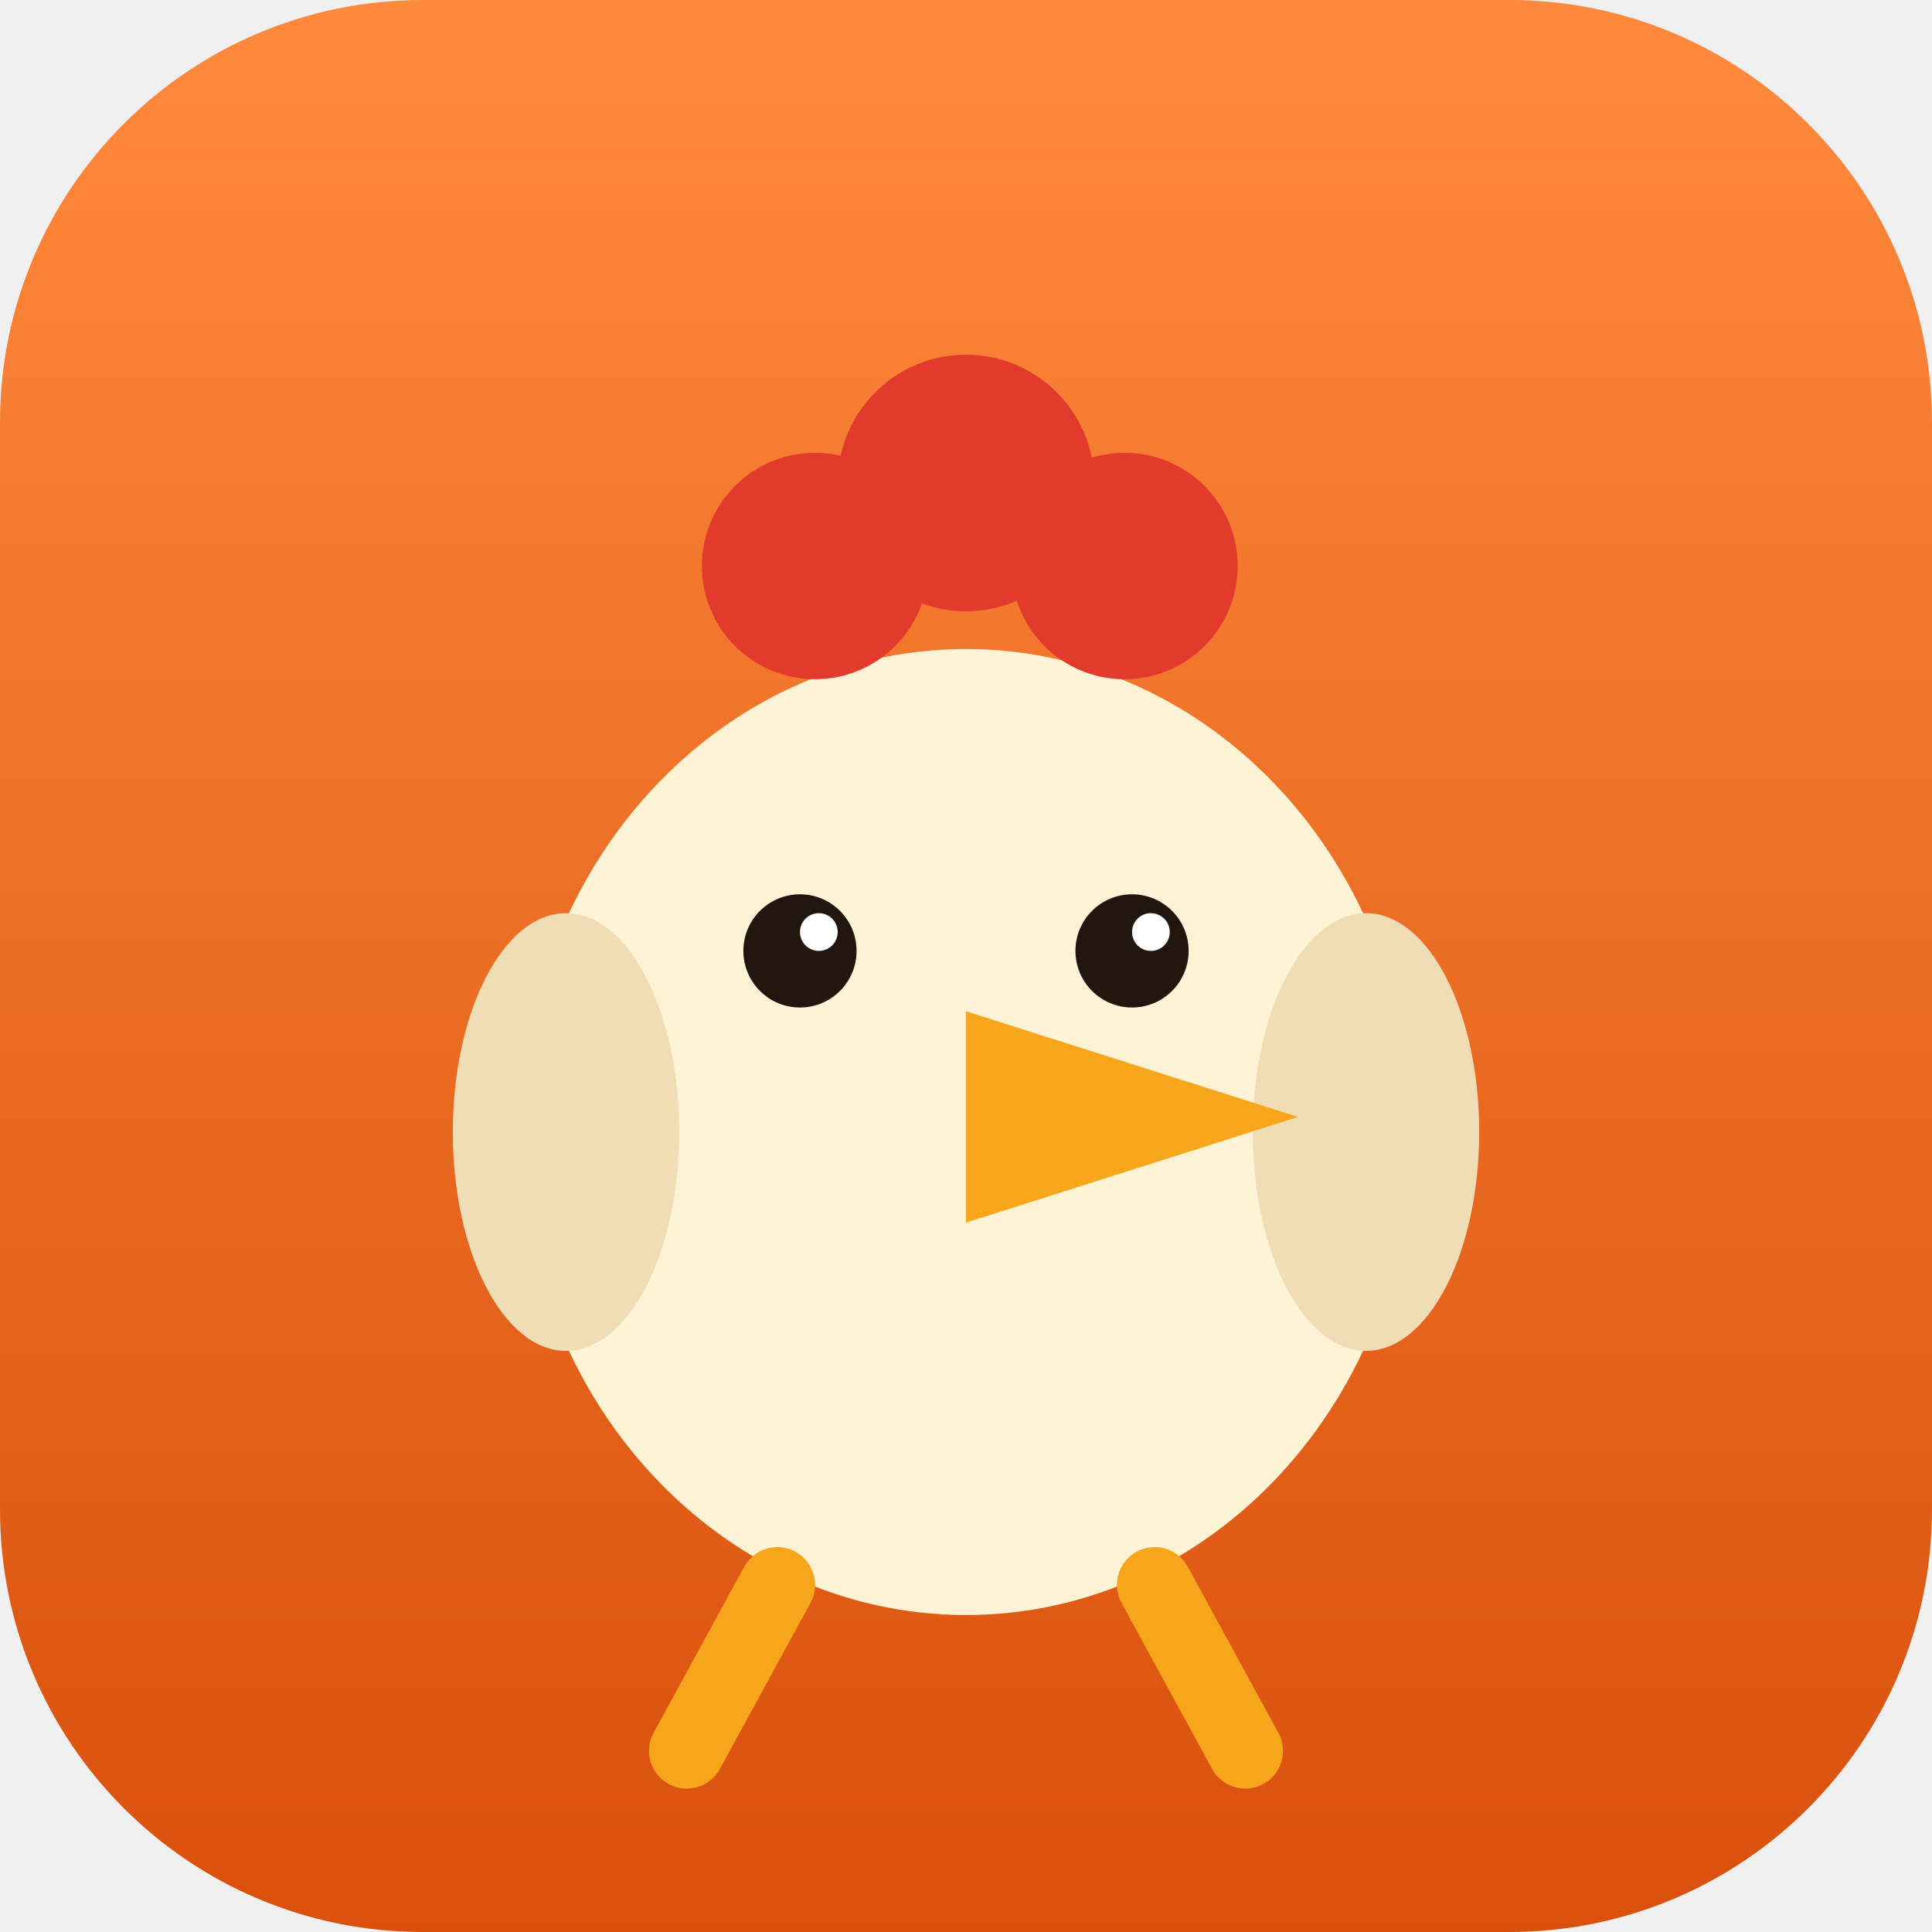
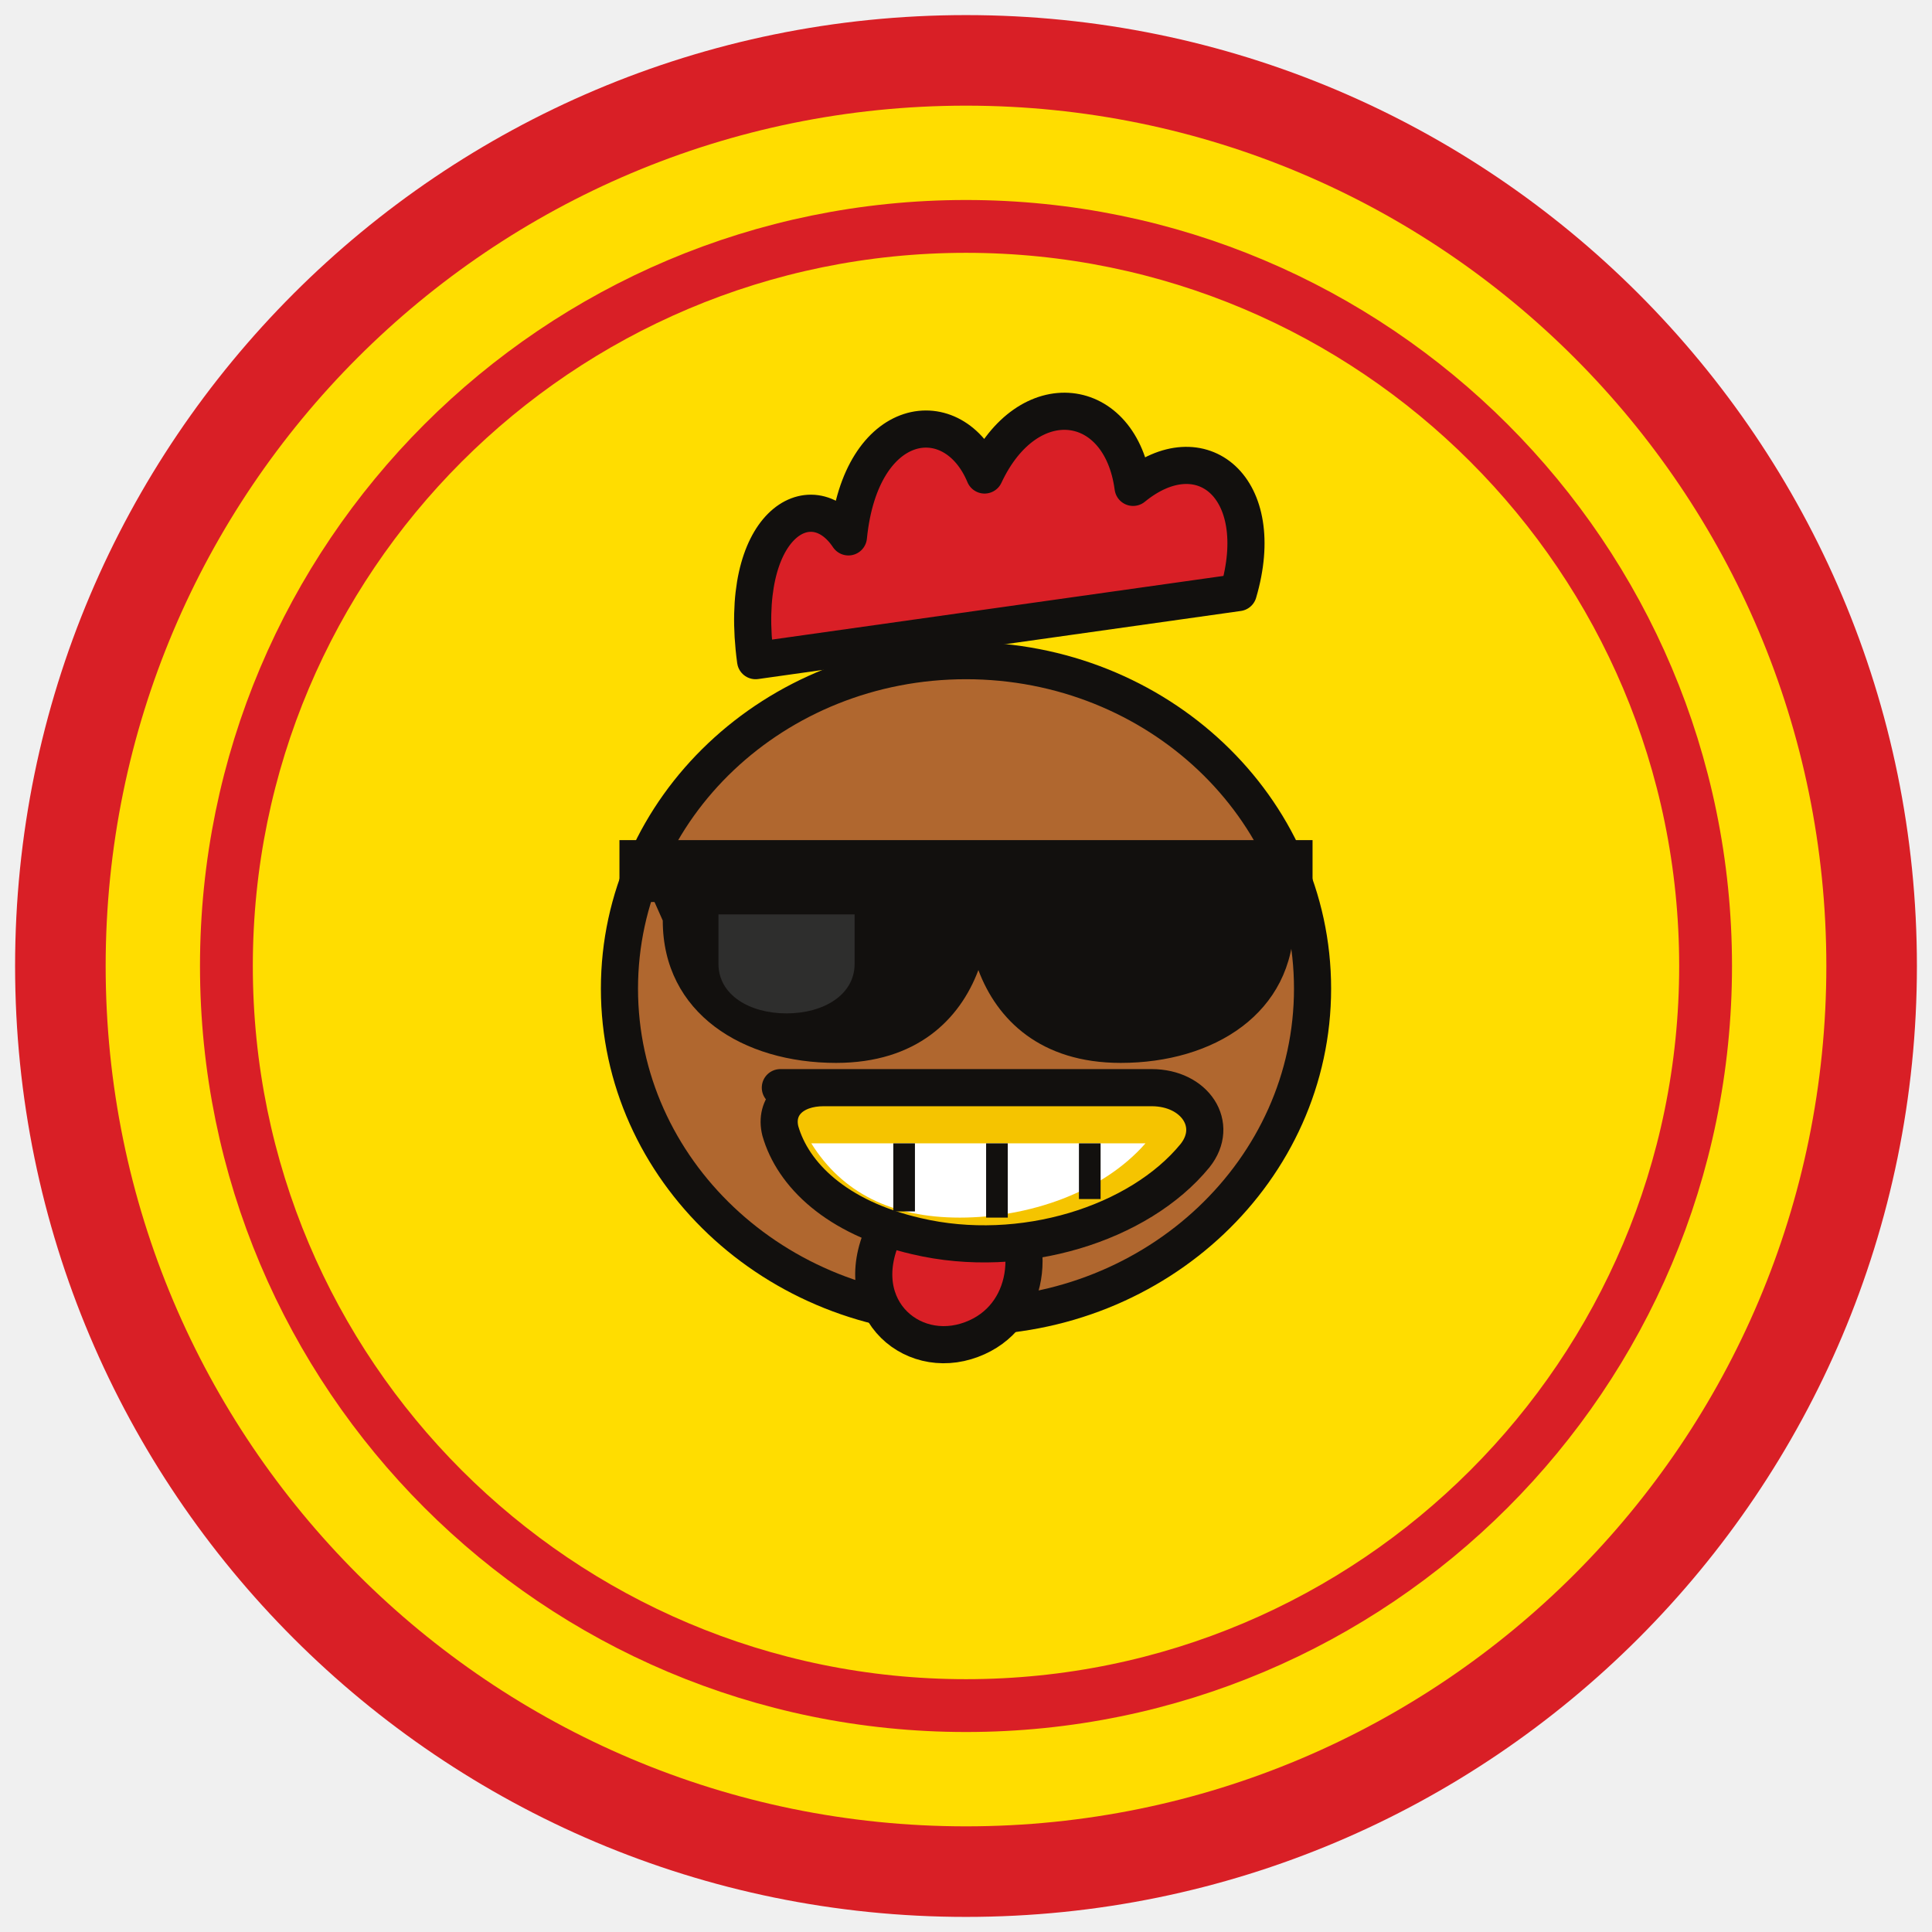
<svg xmlns="http://www.w3.org/2000/svg" viewBox="0 0 512 512" role="img" aria-label="Loco Chicken">
-   <defs>
-     <linearGradient id="bg" x1="0" y1="0" x2="0" y2="1">
-       <stop offset="0" stop-color="#ff8a3d" />
-       <stop offset="1" stop-color="#d9500c" />
-     </linearGradient>
-   </defs>
-   <rect width="512" height="512" rx="112" fill="url(#bg)" />
-   <ellipse cx="256" cy="300" rx="118" ry="128" fill="#fff3d6" />
-   <ellipse cx="150" cy="300" rx="30" ry="58" fill="#f0ddb6" />
-   <ellipse cx="362" cy="300" rx="30" ry="58" fill="#f0ddb6" />
-   <circle cx="216" cy="150" r="30" fill="#e23b2e" />
-   <circle cx="256" cy="128" r="34" fill="#e23b2e" />
-   <circle cx="298" cy="150" r="30" fill="#e23b2e" />
-   <path d="M256 268 L344 296 L256 324 Z" fill="#f7a51b" />
-   <circle cx="212" cy="252" r="15" fill="#20160e" />
-   <circle cx="300" cy="252" r="15" fill="#20160e" />
-   <circle cx="217" cy="247" r="5" fill="#fff" />
-   <circle cx="305" cy="247" r="5" fill="#fff" />
-   <path d="M206 420 l-24 44" stroke="#f7a51b" stroke-width="20" stroke-linecap="round" />
-   <path d="M306 420 l24 44" stroke="#f7a51b" stroke-width="20" stroke-linecap="round" />
+   <circle cx="256" cy="256" r="252" fill="#D91F26" />
+   <circle cx="256" cy="256" r="228" fill="#FFDD00" />
+   <circle cx="256" cy="256" r="196" fill="none" stroke="#D91F26" stroke-width="14" />
+   <g transform="translate(256 262) scale(0.82) translate(-256 -256)">
+     <path d="M188 150 c-6-44 18-58 30-40 4-40 34-44 44-20 14-30 44-26 48 4 22-18 44 0 34 34 z" fill="#D91F26" stroke="#12100E" stroke-width="12" stroke-linejoin="round" />
+     <ellipse cx="256" cy="256" rx="112" ry="106" fill="#B0672F" stroke="#12100E" stroke-width="12" />
+     <path d="M232 330 c-16 26 4 46 24 40 20-6 24-30 12-46 z" fill="#D91F26" stroke="#12100E" stroke-width="12" stroke-linejoin="round" />
+     <path d="M150 216 h212 v18 c0 30-26 46-56 46 -26 0-40-14-46-30 -6 16-20 30-46 30 -30 0-56-16-56-46 z" fill="#12100E" />
+     <path d="M144 208 h224 v20 h-224 z" fill="#12100E" />
+     <path d="M176 232 h44 v16 c0 10-10 16-22 16 -12 0-22-6-22-16 z" fill="#3A3A3A" opacity="0.7" />
+     <path d="M196 288 h120 c14 0 22 12 14 22 -18 22-56 34-90 26 -26-6-40-20-44-34 -2-8 4-14 14-14 z" fill="#F5C400" stroke="#12100E" stroke-width="12" stroke-linejoin="round" />
+     <path d="M206 306 h108 c-14 16-38 24-60 24 -22 0-38-8-48-24 z" fill="#FFFFFF" />
+     <path d="M236 306 v22 M266 306 v24 M296 306 v18" stroke="#12100E" stroke-width="7" />
+   </g>
</svg>
